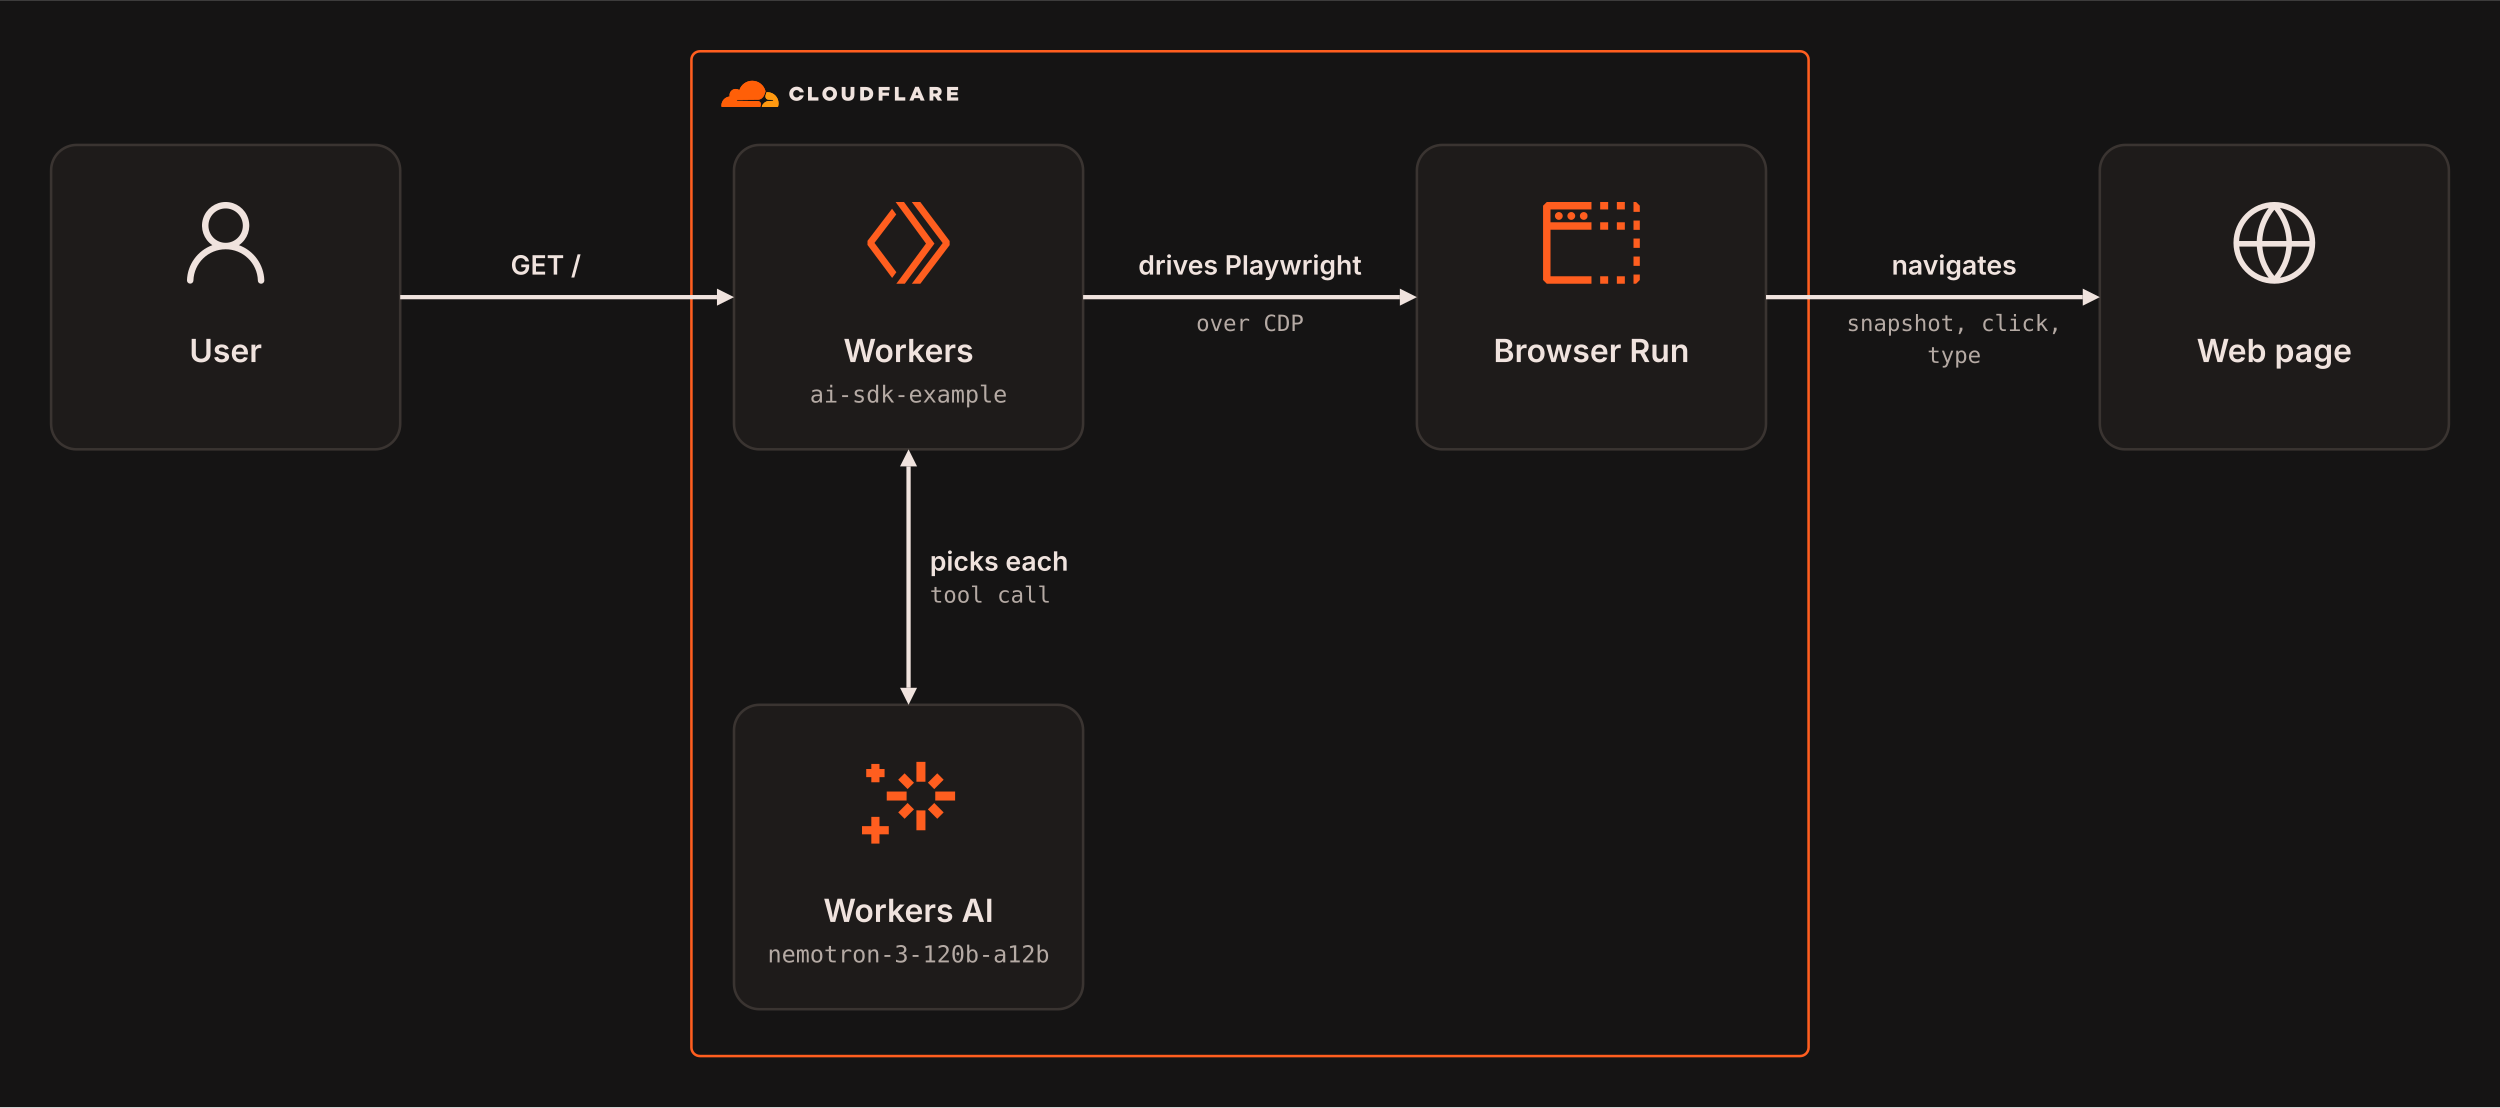
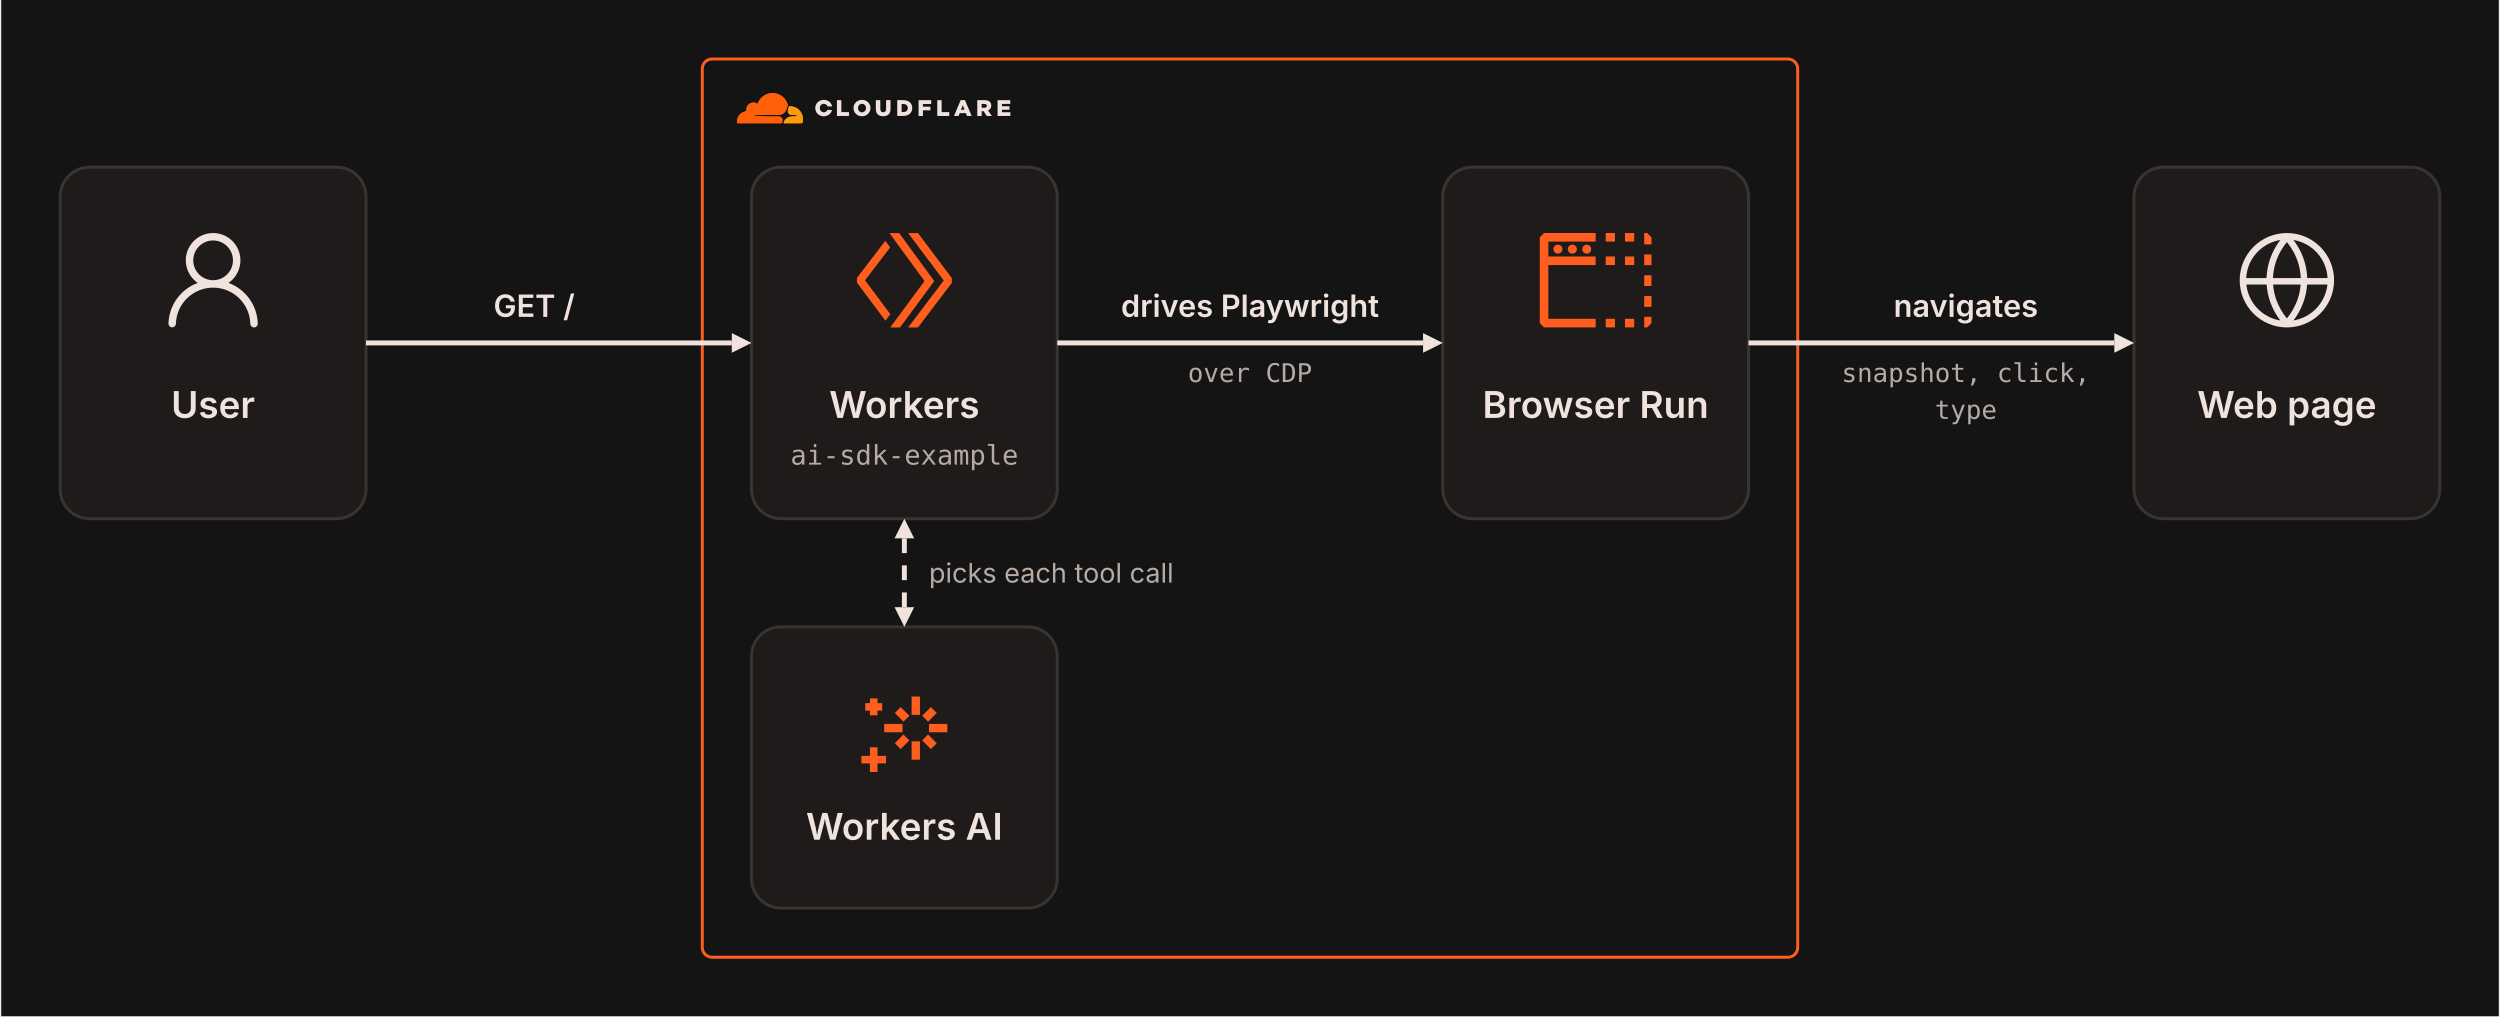
- <svg xmlns="http://www.w3.org/2000/svg" width="1174" height="520" viewBox="16.0 -4.0 1174.4 520.0" style="background:#151414" role="img">
-   <rect x="16.0" y="-4.0" width="1174.4" height="520.0" fill="#151414" />
-   <rect data-boundary="cloudflare" x="340.8" y="20.0" width="524.8" height="472.0" rx="4" fill="none" stroke="#FF5E1F" stroke-width="1.2" />
-   <svg width="27.02" height="12.28" fill="#FF5E1F" viewBox="0 0 66 30" id="iccb64b-1" x="354.8" y="33.86" preserveAspectRatio="xMidYMid meet" data-icon="" aria-hidden="true">
-     <g clip-path="url(#iccb64b-1-clip0_746_2)">
+ <svg xmlns="http://www.w3.org/2000/svg" width="1016" height="413" viewBox="16.0 -4.0 1016.0 413.4" style="background:#151414" role="img">
+   <rect x="16.0" y="-4.0" width="1016.0" height="413.4" fill="#151414" />
+   <rect data-boundary="cloudflare" x="301.2" y="20.0" width="445.6" height="365.4" rx="4" fill="none" stroke="#FF5E1F" stroke-width="1.2" />
+   <svg width="27.02" height="12.28" fill="#FF5E1F" viewBox="0 0 66 30" id="i6e10cf-1" x="315.2" y="33.86" preserveAspectRatio="xMidYMid meet" data-icon="" aria-hidden="true">
+     <g clip-path="url(#i6e10cf-1-clip0_746_2)">
      <path fill="#ff9910" d="M53.12 13.125c6.997 0 12.668 5.708 12.668 12.75 0 1.255-.18 2.468-.516 3.614a.72.72 0 0 1-.694.511H46.953a.375.375 0 0 1-.348-.51l.337-.882c1.076-2.833 4.146-5.154 6.987-5.29l5.384-.277a.543.543 0 0 0 .514-.544.543.543 0 0 0-.51-.544l-5.056-.299c-2.718-.14-4.046-2.56-3.315-5.081l.842-2.902a.72.72 0 0 1 .646-.527q.34-.02.686-.019" />
      <path fill="#ff5f08" d="M35.609 0c7.295 0 13.424 5.025 15.157 11.824.073.285.05.586-.054.862l-1.388 3.677c-1.076 2.833-3.842 5.29-6.97 5.29l-24.105.278a.533.533 0 0 0-.525.535c0 .293.234.531.524.535l23.765.316c2.724 0 4.046 2.56 3.316 5.081l-.307 1.061a.75.75 0 0 1-.716.541H.964a.71.71 0 0 1-.718-.646 11 11 0 0 1-.034-.854c0-5.476 4.166-9.973 9.482-10.456a7.2 7.2 0 0 1-.167-1.544c0-3.935 3.17-7.125 7.08-7.125 1.555 0 2.994.506 4.162 1.362C22.849 4.497 28.707 0 35.609 0" />
      <path fill="#ff9910" d="M53.12 13.125c6.997 0 12.668 5.708 12.668 12.75 0 1.255-.18 2.468-.516 3.614a.72.72 0 0 1-.694.511H46.953a.375.375 0 0 1-.348-.51l.337-.882c1.076-2.833 4.146-5.154 6.987-5.29l5.384-.277a.543.543 0 0 0 .514-.544.543.543 0 0 0-.51-.544l-5.056-.299c-2.718-.14-4.046-2.56-3.315-5.081l.842-2.902a.72.72 0 0 1 .646-.527q.34-.02.686-.019" />
      <path fill="#ff5f08" d="M35.609 0c7.295 0 13.424 5.025 15.157 11.824.073.285.05.586-.054.862l-1.388 3.677c-1.076 2.833-3.842 5.29-6.97 5.29l-24.105.278a.533.533 0 0 0-.525.535c0 .293.234.531.524.535l23.765.316c2.724 0 4.046 2.56 3.316 5.081l-.307 1.061a.75.75 0 0 1-.716.541H.964a.71.71 0 0 1-.718-.646 11 11 0 0 1-.034-.854c0-5.476 4.166-9.973 9.482-10.456a7.2 7.2 0 0 1-.167-1.544c0-3.935 3.17-7.125 7.08-7.125 1.555 0 2.994.506 4.162 1.362C22.849 4.497 28.707 0 35.609 0" />
    </g>
    <defs>
-       <clipPath id="iccb64b-1-clip0_746_2">
+       <clipPath id="i6e10cf-1-clip0_746_2">
        <path fill="#fff" d="M0 0h66v30H0z" />
      </clipPath>
    </defs>
  </svg>
-   <svg viewBox="0 0 719 59" fill="#F0E3DE" id="iccb64b-2" x="386.73" y="36.62" width="82.31" height="6.75" preserveAspectRatio="xMidYMid meet" data-icon="" aria-hidden="true">
+   <svg viewBox="0 0 719 59" fill="#F0E3DE" id="i6e10cf-2" x="347.13" y="36.62" width="82.31" height="6.75" preserveAspectRatio="xMidYMid meet" data-icon="" aria-hidden="true">
    <path d="M77.102 1.1H92.701V43.6H119.802V57.2H77.102V1.1Z" fill="#F0E3DE" />
    <path d="M135.898 29.3V29.2C135.898 13.1 148.898 0 166.198 0C183.498 0 196.298 12.9 196.298 29V29.2C196.298 45.3 183.298 58.4 165.998 58.4C148.798 58.3 135.898 45.4 135.898 29.3ZM180.498 29.3V29.2C180.498 21.1 174.698 14.1 166.098 14.1C157.598 14.1 151.898 21 151.898 29.1V29.3C151.898 37.4 157.698 44.4 166.198 44.4C174.798 44.3 180.498 37.4 180.498 29.3Z" fill="#F0E3DE" />
    <path d="M215.398 32.6V1.1H231.198V32.3C231.198 40.4 235.298 44.2 241.498 44.2C247.698 44.2 251.798 40.5 251.798 32.7V1.1H267.598V32.2C267.598 50.3 257.298 58.2 241.298 58.2C225.398 58.3 215.398 50.2 215.398 32.6Z" fill="#F0E3DE" />
    <path d="M291.398 1.1H313.098C333.098 1.1 344.798 12.6 344.798 28.8V29C344.798 45.2 332.998 57.2 312.798 57.2H291.498L291.398 1.1ZM313.298 43.4C322.598 43.4 328.798 38.3 328.798 29.2V29C328.798 20 322.598 14.8 313.298 14.8H306.998V43.3L313.298 43.4Z" fill="#F0E3DE" />
    <path d="M367.297 1.1H412.197V14.8H382.797V24.3H409.397V37.2H382.797V57.2H367.297V1.1Z" fill="#F0E3DE" />
    <path d="M433.797 1.1H449.297V43.6H476.497V57.2H433.797V1.1Z" fill="#F0E3DE" />
    <path d="M517.097 0.699H532.097L555.997 57.199H539.297L535.197 47.199H513.597L509.597 57.199H493.297L517.097 0.699ZM530.797 35.099L524.597 19.199L518.297 35.099H530.797Z" fill="#F0E3DE" />
    <path d="M576 1.1H602.5C611.1 1.1 617 3.3 620.8 7.2C624.1 10.4 625.8 14.7 625.8 20.3V20.5C625.8 29.1 621.2 34.8 614.3 37.7L627.7 57.3H609.7L598.4 40.3H591.6V57.3H576.1L576 1.1ZM601.8 28.1C607.1 28.1 610.1 25.5 610.1 21.5V21.2C610.1 16.8 606.9 14.6 601.7 14.6H591.5V28.1H601.8Z" fill="#F0E3DE" />
    <path d="M648.203 1.1H693.303V14.4H663.603V22.8H690.503V35.1H663.603V44H693.703V57.2H648.203V1.1Z" fill="#F0E3DE" />
    <path d="M43.1 35.9C40.9 40.8 36.3 44.3 30.3 44.3C21.8 44.3 16 37.2 16 29.2V29C16 20.9 21.7 14 30.2 14C36.6 14 41.5 17.9 43.5 23.3H59.9C57.3 9.9 45.5 0 30.3 0C13 0 0 13.1 0 29.2V29.4C0 45.5 12.8 58.4 30.1 58.4C44.9 58.4 56.5 48.8 59.5 36L43.1 35.9Z" fill="#F0E3DE" />
  </svg>
  <g data-node-id="user">
-     <rect x="40.0" y="64.0" width="164.0" height="143.0" rx="12" fill="#1E1B1A" stroke="#3A3431" stroke-width="1.2" />
-     <svg width="48.46" height="48.46" viewBox="0 0 24 24" id="iccb64b-3" x="97.77" y="85.75" preserveAspectRatio="xMidYMid meet" data-icon="" aria-hidden="true" fill="#F0E3DE">
+     <rect x="40.0" y="64.0" width="124.4" height="143.0" rx="12" fill="#1E1B1A" stroke="#3A3431" stroke-width="1.2" />
+     <svg width="48.46" height="48.46" viewBox="0 0 24 24" id="i6e10cf-3" x="77.97" y="85.75" preserveAspectRatio="xMidYMid meet" data-icon="" aria-hidden="true" fill="#F0E3DE">
      <path d="M12 2.5a5.5 5.5 0 0 1 3.096 10.047 9.005 9.005 0 0 1 5.9 8.181.75.75 0 1 1-1.499.044 7.5 7.5 0 0 0-14.993 0 .75.75 0 0 1-1.5-.045 9.005 9.005 0 0 1 5.9-8.18A5.5 5.5 0 0 1 12 2.5ZM8 8a4 4 0 1 0 8 0 4 4 0 0 0-8 0Z" />
    </svg>
-     <text x="122.0" y="166.0" font-family="'Inter Variable', 'Inter', system-ui, -apple-system, 'Segoe UI', Roboto, sans-serif" font-size="15" fill="#F0E3DE" font-weight="600" text-anchor="middle">User</text>
+     <text x="102.2" y="166.0" font-family="'Inter Variable', 'Inter', system-ui, -apple-system, 'Segoe UI', Roboto, sans-serif" font-size="15" fill="#F0E3DE" font-weight="600" text-anchor="middle">User</text>
  </g>
  <g data-node-id="worker">
-     <rect x="360.8" y="64.0" width="164.0" height="143.0" rx="12" fill="#1E1B1A" stroke="#3A3431" stroke-width="1.2" />
-     <svg width="48.25" height="48.25" viewBox="1.379 1.886 45.235 45.235" id="iccb64b-4" x="418.68" y="85.88" preserveAspectRatio="xMidYMid meet" data-icon="" aria-hidden="true" fill="#FF5E1F">
+     <rect x="321.2" y="64.0" width="124.4" height="143.0" rx="12" fill="#1E1B1A" stroke="#3A3431" stroke-width="1.2" />
+     <svg width="48.25" height="48.25" viewBox="1.379 1.886 45.235 45.235" id="i6e10cf-4" x="359.28" y="85.88" preserveAspectRatio="xMidYMid meet" data-icon="" aria-hidden="true" fill="#FF5E1F">
      <path d="m18.63 37.418-9.645-12.9 9.592-12.533-1.852-2.527L5.917 23.595l-.015 1.808 10.86 14.542z" />
      <path d="M21.997 6.503h-3.712l13.387 18.3-13.072 17.7h3.735L35.4 24.81z" />
      <path d="M29.175 6.503h-3.758l13.598 18.082-13.598 17.918h3.765l12.908-17.01v-1.808z" />
    </svg>
-     <text x="442.8" y="166.0" font-family="'Inter Variable', 'Inter', system-ui, -apple-system, 'Segoe UI', Roboto, sans-serif" font-size="15" fill="#F0E3DE" font-weight="600" text-anchor="middle">Workers</text>
-     <text x="442.8" y="185.0" font-family="'JetBrains Mono Variable', 'JetBrains Mono', ui-monospace, 'Cascadia Code', 'Source Code Pro', Menlo, Consolas, monospace" font-size="11" fill="#B5AAA4" font-weight="400" text-anchor="middle">ai-sdk-example</text>
+     <text x="383.4" y="166.0" font-family="'Inter Variable', 'Inter', system-ui, -apple-system, 'Segoe UI', Roboto, sans-serif" font-size="15" fill="#F0E3DE" font-weight="600" text-anchor="middle">Workers</text>
+     <text x="383.4" y="185.0" font-family="'JetBrains Mono Variable', 'JetBrains Mono', ui-monospace, 'Cascadia Code', 'Source Code Pro', Menlo, Consolas, monospace" font-size="11" fill="#B5AAA4" font-weight="400" text-anchor="middle">ai-sdk-example</text>
  </g>
  <g data-node-id="browser">
-     <rect x="681.6" y="64.0" width="164.0" height="143.0" rx="12" fill="#1E1B1A" stroke="#3A3431" stroke-width="1.2" />
-     <svg width="56.81" height="56.81" viewBox="-0.455 0.175 64.95 64.95" id="iccb64b-5" x="735.19" y="81.59" preserveAspectRatio="xMidYMid meet" data-icon="" aria-hidden="true" fill="#FF5E1F">
+     <rect x="602.4" y="64.0" width="124.4" height="143.0" rx="12" fill="#1E1B1A" stroke="#3A3431" stroke-width="1.2" />
+     <svg width="56.81" height="56.81" viewBox="-0.455 0.175 64.95 64.95" id="i6e10cf-5" x="636.19" y="81.59" preserveAspectRatio="xMidYMid meet" data-icon="" aria-hidden="true" fill="#FF5E1F">
      <path d="M23.3 18.2a2.1 2.1 0 1 1-4.2 0 2.1 2.1 0 0 1 4.2 0m-6.7 0a2.1 2.1 0 1 1-4.2 0 2.1 2.1 0 0 1 4.2 0m13.3-.61a2.1 2.1 0 1 0 0 1.22zm28.1-1.6V12.7l-2-2h-1.39v5.29zm0 9.67v-4.99h-3.39v4.99zm0 9.67v-4.99h-3.39v4.99zM58 45v-4.99h-3.39V45zm-3.39 9.6H56l2-2v-2.93h-3.39zm-17.9-4H41v4h-4.29zm8.96 0h4.29v4h-4.29zm-8.96-29H41v4h-4.29zm8.96 0h4.29v4h-4.29zm4.29-6.9h-4.29v-4h4.29zm-8.96 0h-4.29v-4H41zm-8.96-4h-24l-2 2v39.9l2 2h24v-4h-22v-25h22v-4h-22v-6.9h22z" />
    </svg>
-     <text x="763.6" y="166.0" font-family="'Inter Variable', 'Inter', system-ui, -apple-system, 'Segoe UI', Roboto, sans-serif" font-size="15" fill="#F0E3DE" font-weight="600" text-anchor="middle">Browser Run</text>
+     <text x="664.6" y="166.0" font-family="'Inter Variable', 'Inter', system-ui, -apple-system, 'Segoe UI', Roboto, sans-serif" font-size="15" fill="#F0E3DE" font-weight="600" text-anchor="middle">Browser Run</text>
  </g>
  <g data-node-id="page">
-     <rect x="1002.4" y="64.0" width="164.0" height="143.0" rx="12" fill="#1E1B1A" stroke="#3A3431" stroke-width="1.2" />
-     <svg width="41.89" height="41.89" viewBox="0 0 24 24" id="iccb64b-6" x="1063.45" y="89.05" preserveAspectRatio="xMidYMid meet" data-icon="" aria-hidden="true" fill="#F0E3DE">
+     <rect x="883.6" y="64.0" width="124.4" height="143.0" rx="12" fill="#1E1B1A" stroke="#3A3431" stroke-width="1.2" />
+     <svg width="41.89" height="41.89" viewBox="0 0 24 24" id="i6e10cf-6" x="924.85" y="89.05" preserveAspectRatio="xMidYMid meet" data-icon="" aria-hidden="true" fill="#F0E3DE">
      <path d="M12 1c6.075 0 11 4.925 11 11s-4.925 11-11 11S1 18.075 1 12 5.925 1 12 1Zm3.241 10.5v-.001c-.1-2.708-.992-4.904-1.89-6.452a13.919 13.919 0 0 0-1.304-1.88L12 3.11l-.047.059c-.354.425-.828 1.06-1.304 1.88-.898 1.547-1.79 3.743-1.89 6.451Zm-12.728 0h4.745c.1-3.037 1.1-5.49 2.093-7.204.39-.672.78-1.233 1.119-1.673C6.11 3.329 2.746 7 2.513 11.5Zm18.974 0C21.254 7 17.89 3.329 13.53 2.623c.339.44.729 1.001 1.119 1.673.993 1.714 1.993 4.167 2.093 7.204ZM8.787 13c.182 2.478 1.02 4.5 1.862 5.953.382.661.818 1.29 1.304 1.88l.047.057.047-.059c.354-.425.828-1.06 1.304-1.88.842-1.451 1.679-3.471 1.862-5.951Zm-1.504 0H2.552a9.505 9.505 0 0 0 7.918 8.377 15.773 15.773 0 0 1-1.119-1.673C8.413 18.085 7.47 15.807 7.283 13Zm9.434 0c-.186 2.807-1.13 5.085-2.068 6.704-.39.672-.78 1.233-1.118 1.673A9.506 9.506 0 0 0 21.447 13Z" />
    </svg>
-     <text x="1084.4" y="166.0" font-family="'Inter Variable', 'Inter', system-ui, -apple-system, 'Segoe UI', Roboto, sans-serif" font-size="15" fill="#F0E3DE" font-weight="600" text-anchor="middle">Web page</text>
+     <text x="945.8" y="166.0" font-family="'Inter Variable', 'Inter', system-ui, -apple-system, 'Segoe UI', Roboto, sans-serif" font-size="15" fill="#F0E3DE" font-weight="600" text-anchor="middle">Web page</text>
  </g>
-   <g data-node-id="ai">
-     <rect x="360.8" y="327.0" width="164.0" height="143.0" rx="12" fill="#1E1B1A" stroke="#3A3431" stroke-width="1.2" />
-     <svg aria-hidden="true" width="54.67" height="54.67" viewBox="-1.375 -1.29 18.75 18.75" id="iccb64b-7" x="415.47" y="345.67" preserveAspectRatio="xMidYMid meet" data-icon="" fill="#FF5E1F">
-       <path d="M10.72 1.5H9.265v3.198l1.455.004zM7.36 3.347l1.516 1.517-1.032 1.025-1.513-1.513 1.03-1.029ZM4.485 6.28h3.202l-.005 1.455H4.485zm1.848 3.36 1.515-1.516 1.026 1.032-1.512 1.512-1.03-1.029Zm2.932 2.875V9.313l1.455.005v3.197zm3.36-1.845-1.517-1.517 1.032-1.026 1.514 1.514zM15.5 7.735h-3.202l.005-1.455H15.5zm-1.847-3.359-1.516 1.516-1.025-1.032 1.513-1.513 1.028 1.03ZM2 1.829v.82h-.822v1.315H2v.821h1.314v-.82h.821V2.65h-.821v-.821zm0 12.842v-1.5H.5v-1.314H2v-1.499h1.314v1.499h1.5v1.314h-1.5v1.5z" />
-     </svg>
-     <text x="442.8" y="429.0" font-family="'Inter Variable', 'Inter', system-ui, -apple-system, 'Segoe UI', Roboto, sans-serif" font-size="15" fill="#F0E3DE" font-weight="600" text-anchor="middle">Workers AI</text>
-     <text x="442.8" y="448.0" font-family="'JetBrains Mono Variable', 'JetBrains Mono', ui-monospace, 'Cascadia Code', 'Source Code Pro', Menlo, Consolas, monospace" font-size="11" fill="#B5AAA4" font-weight="400" text-anchor="middle">nemotron-3-120b-a12b</text>
-   </g>
+   <rect x="321.2" y="251.0" width="124.4" height="114.4" rx="12" fill="#1E1B1A" stroke="#3A3431" stroke-width="1.2" />
+   <svg aria-hidden="true" width="43.73" height="43.73" viewBox="-1.375 -1.29 18.75 18.75" id="i6e10cf-7" x="361.53" y="272.83" preserveAspectRatio="xMidYMid meet" data-icon="" fill="#FF5E1F">
+     <path d="M10.72 1.5H9.265v3.198l1.455.004zM7.36 3.347l1.516 1.517-1.032 1.025-1.513-1.513 1.03-1.029ZM4.485 6.28h3.202l-.005 1.455H4.485zm1.848 3.36 1.515-1.516 1.026 1.032-1.512 1.512-1.03-1.029Zm2.932 2.875V9.313l1.455.005v3.197zm3.36-1.845-1.517-1.517 1.032-1.026 1.514 1.514zM15.5 7.735h-3.202l.005-1.455H15.5zm-1.847-3.359-1.516 1.516-1.025-1.032 1.513-1.513 1.028 1.03ZM2 1.829v.82h-.822v1.315H2v.821h1.314v-.82h.821V2.65h-.821v-.821zm0 12.842v-1.5H.5v-1.314H2v-1.499h1.314v1.499h1.5v1.314h-1.5v1.5z" />
+   </svg>
+   <text x="383.4" y="337.6" font-family="'Inter Variable', 'Inter', system-ui, -apple-system, 'Segoe UI', Roboto, sans-serif" font-size="15" fill="#F0E3DE" font-weight="600" text-anchor="middle">Workers AI</text>
+   <polyline points="383.4,215 383.4,243" fill="none" stroke="#F0E3DE" stroke-width="2" stroke-linejoin="miter" stroke-dasharray="6 5" />
+   <polygon points="383.4,251 387.4,243 379.4,243" fill="#F0E3DE" />
+   <polygon points="383.4,207 379.4,215 387.4,215" fill="#F0E3DE" />
+   <text x="393.4" y="233.0" font-family="'Inter Variable', 'Inter', system-ui, -apple-system, 'Segoe UI', Roboto, sans-serif" font-size="11" fill="#B5AAA4" font-weight="400" text-anchor="start">picks each tool call</text>
  <g data-edge-from="user" data-edge-to="worker">
-     <polyline points="204,135.5 352.8,135.5" fill="none" stroke="#F0E3DE" stroke-width="2" stroke-linejoin="miter" />
-     <polygon points="360.8,135.5 352.8,131.5 352.8,139.5" fill="#F0E3DE" />
-     <text x="272.4" y="124.9" font-family="'Inter Variable', 'Inter', system-ui, -apple-system, 'Segoe UI', Roboto, sans-serif" font-size="12.5" fill="#F0E3DE" font-weight="600" text-anchor="middle">GET /</text>
+     <polyline points="164.4,135.5 313.2,135.5" fill="none" stroke="#F0E3DE" stroke-width="2" stroke-linejoin="miter" />
+     <polygon points="321.2,135.5 313.2,131.5 313.2,139.5" fill="#F0E3DE" />
+     <text x="232.8" y="124.9" font-family="'Inter Variable', 'Inter', system-ui, -apple-system, 'Segoe UI', Roboto, sans-serif" font-size="12.5" fill="#F0E3DE" font-weight="600" text-anchor="middle">GET /</text>
  </g>
  <g data-edge-from="worker" data-edge-to="browser">
-     <polyline points="524.8,135.5 673.6,135.5" fill="none" stroke="#F0E3DE" stroke-width="2" stroke-linejoin="miter" />
-     <polygon points="681.6,135.5 673.6,131.5 673.6,139.5" fill="#F0E3DE" />
-     <text x="603.2" y="124.9" font-family="'Inter Variable', 'Inter', system-ui, -apple-system, 'Segoe UI', Roboto, sans-serif" font-size="12.5" fill="#F0E3DE" font-weight="600" text-anchor="middle">drives Playwright</text>
-     <text x="603.2" y="151.4" font-family="'JetBrains Mono Variable', 'JetBrains Mono', ui-monospace, 'Cascadia Code', 'Source Code Pro', Menlo, Consolas, monospace" font-size="10.5" fill="#B5AAA4" font-weight="400" text-anchor="middle">over CDP</text>
+     <polyline points="445.6,135.5 594.4,135.5" fill="none" stroke="#F0E3DE" stroke-width="2" stroke-linejoin="miter" />
+     <polygon points="602.4,135.5 594.4,131.5 594.4,139.5" fill="#F0E3DE" />
+     <text x="524.0" y="124.9" font-family="'Inter Variable', 'Inter', system-ui, -apple-system, 'Segoe UI', Roboto, sans-serif" font-size="12.5" fill="#F0E3DE" font-weight="600" text-anchor="middle">drives Playwright</text>
+     <text x="524.0" y="151.4" font-family="'JetBrains Mono Variable', 'JetBrains Mono', ui-monospace, 'Cascadia Code', 'Source Code Pro', Menlo, Consolas, monospace" font-size="10.5" fill="#B5AAA4" font-weight="400" text-anchor="middle">over CDP</text>
  </g>
  <g data-edge-from="browser" data-edge-to="page">
-     <polyline points="845.6,135.5 994.4,135.5" fill="none" stroke="#F0E3DE" stroke-width="2" stroke-linejoin="miter" />
-     <polygon points="1002.4,135.5 994.4,131.5 994.4,139.5" fill="#F0E3DE" />
-     <text x="934.0" y="124.9" font-family="'Inter Variable', 'Inter', system-ui, -apple-system, 'Segoe UI', Roboto, sans-serif" font-size="12.5" fill="#F0E3DE" font-weight="600" text-anchor="middle">navigates</text>
-     <text x="934.0" y="151.4" font-family="'JetBrains Mono Variable', 'JetBrains Mono', ui-monospace, 'Cascadia Code', 'Source Code Pro', Menlo, Consolas, monospace" font-size="10.5" fill="#B5AAA4" font-weight="400" text-anchor="middle">snapshot, click,</text>
-     <text x="934.0" y="166.4" font-family="'JetBrains Mono Variable', 'JetBrains Mono', ui-monospace, 'Cascadia Code', 'Source Code Pro', Menlo, Consolas, monospace" font-size="10.5" fill="#B5AAA4" font-weight="400" text-anchor="middle">type</text>
-   </g>
-   <g data-edge-from="worker" data-edge-to="ai">
-     <polyline points="442.8,215 442.8,319" fill="none" stroke="#F0E3DE" stroke-width="2" stroke-linejoin="miter" />
-     <polygon points="442.8,327 446.8,319 438.8,319" fill="#F0E3DE" />
-     <polygon points="442.8,207 438.8,215 446.8,215" fill="#F0E3DE" />
-     <text x="452.8" y="264.0" font-family="'Inter Variable', 'Inter', system-ui, -apple-system, 'Segoe UI', Roboto, sans-serif" font-size="12.5" fill="#F0E3DE" font-weight="600" text-anchor="start">picks each</text>
-     <text x="452.8" y="279.0" font-family="'JetBrains Mono Variable', 'JetBrains Mono', ui-monospace, 'Cascadia Code', 'Source Code Pro', Menlo, Consolas, monospace" font-size="10.5" fill="#B5AAA4" font-weight="400" text-anchor="start">tool call</text>
+     <polyline points="726.8,135.5 875.6,135.5" fill="none" stroke="#F0E3DE" stroke-width="2" stroke-linejoin="miter" />
+     <polygon points="883.6,135.5 875.6,131.5 875.6,139.5" fill="#F0E3DE" />
+     <text x="815.2" y="124.9" font-family="'Inter Variable', 'Inter', system-ui, -apple-system, 'Segoe UI', Roboto, sans-serif" font-size="12.5" fill="#F0E3DE" font-weight="600" text-anchor="middle">navigates</text>
+     <text x="815.2" y="151.4" font-family="'JetBrains Mono Variable', 'JetBrains Mono', ui-monospace, 'Cascadia Code', 'Source Code Pro', Menlo, Consolas, monospace" font-size="10.5" fill="#B5AAA4" font-weight="400" text-anchor="middle">snapshot, click,</text>
+     <text x="815.2" y="166.4" font-family="'JetBrains Mono Variable', 'JetBrains Mono', ui-monospace, 'Cascadia Code', 'Source Code Pro', Menlo, Consolas, monospace" font-size="10.5" fill="#B5AAA4" font-weight="400" text-anchor="middle">type</text>
  </g>
</svg>
